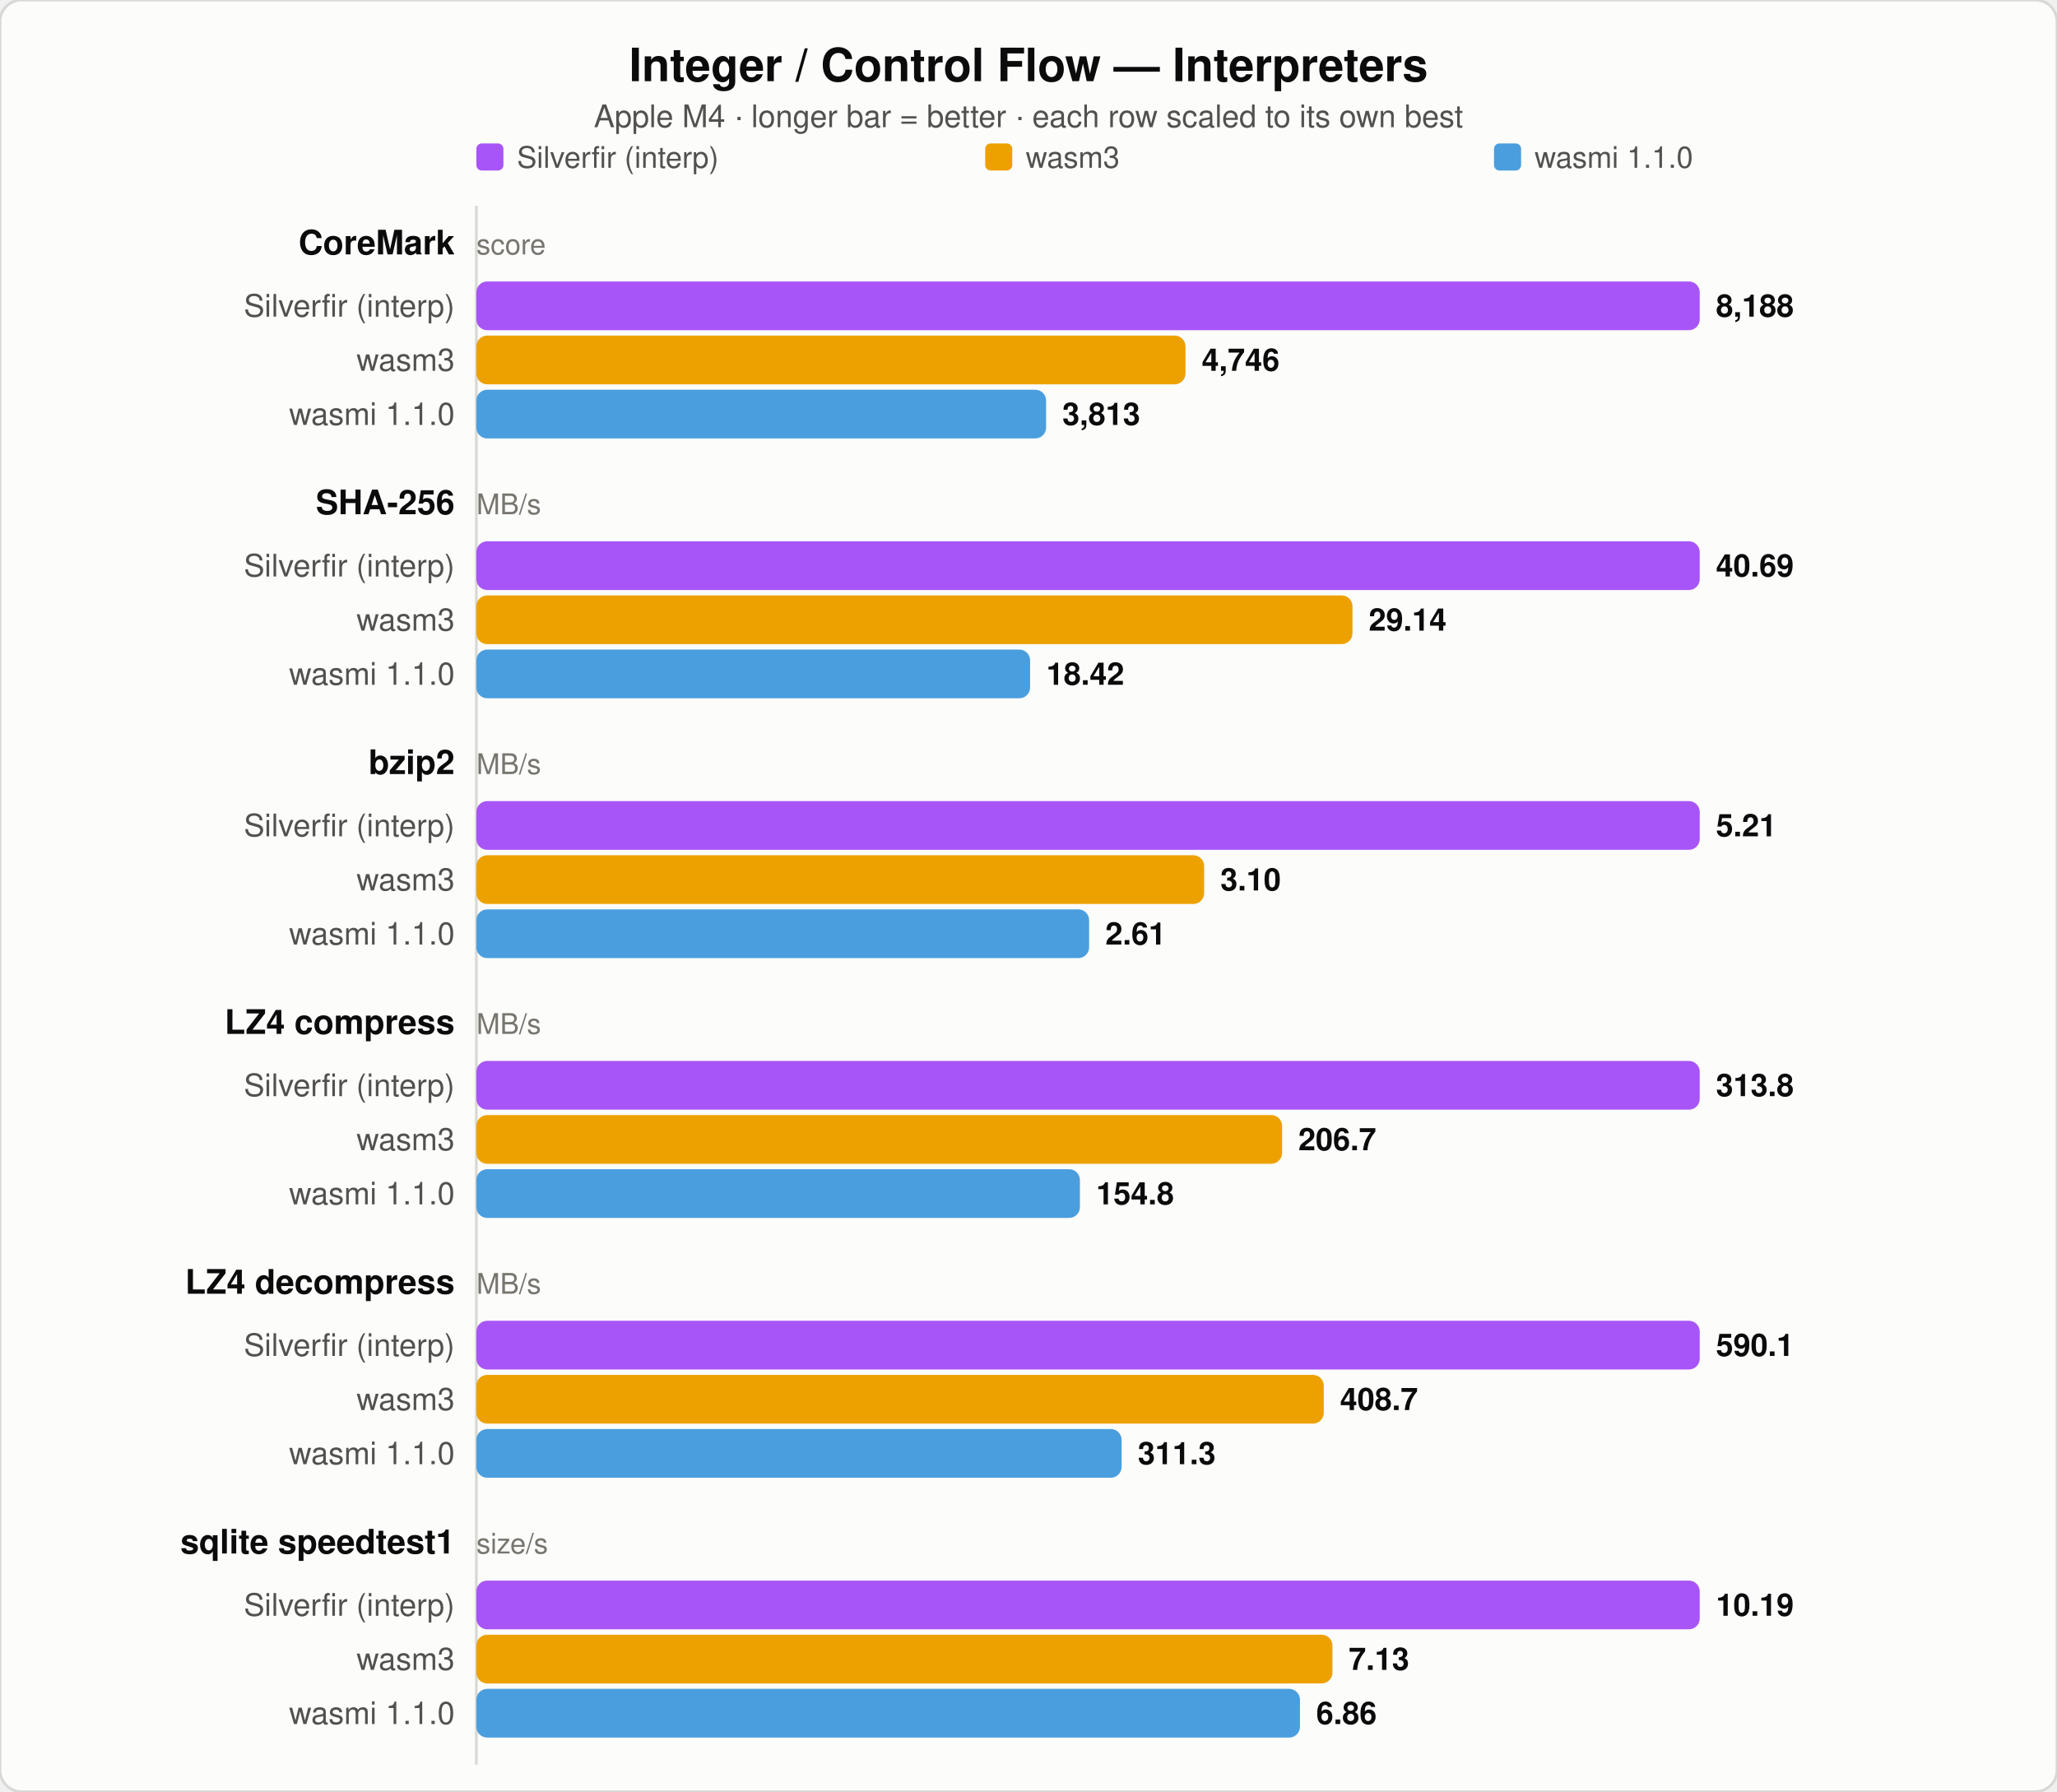
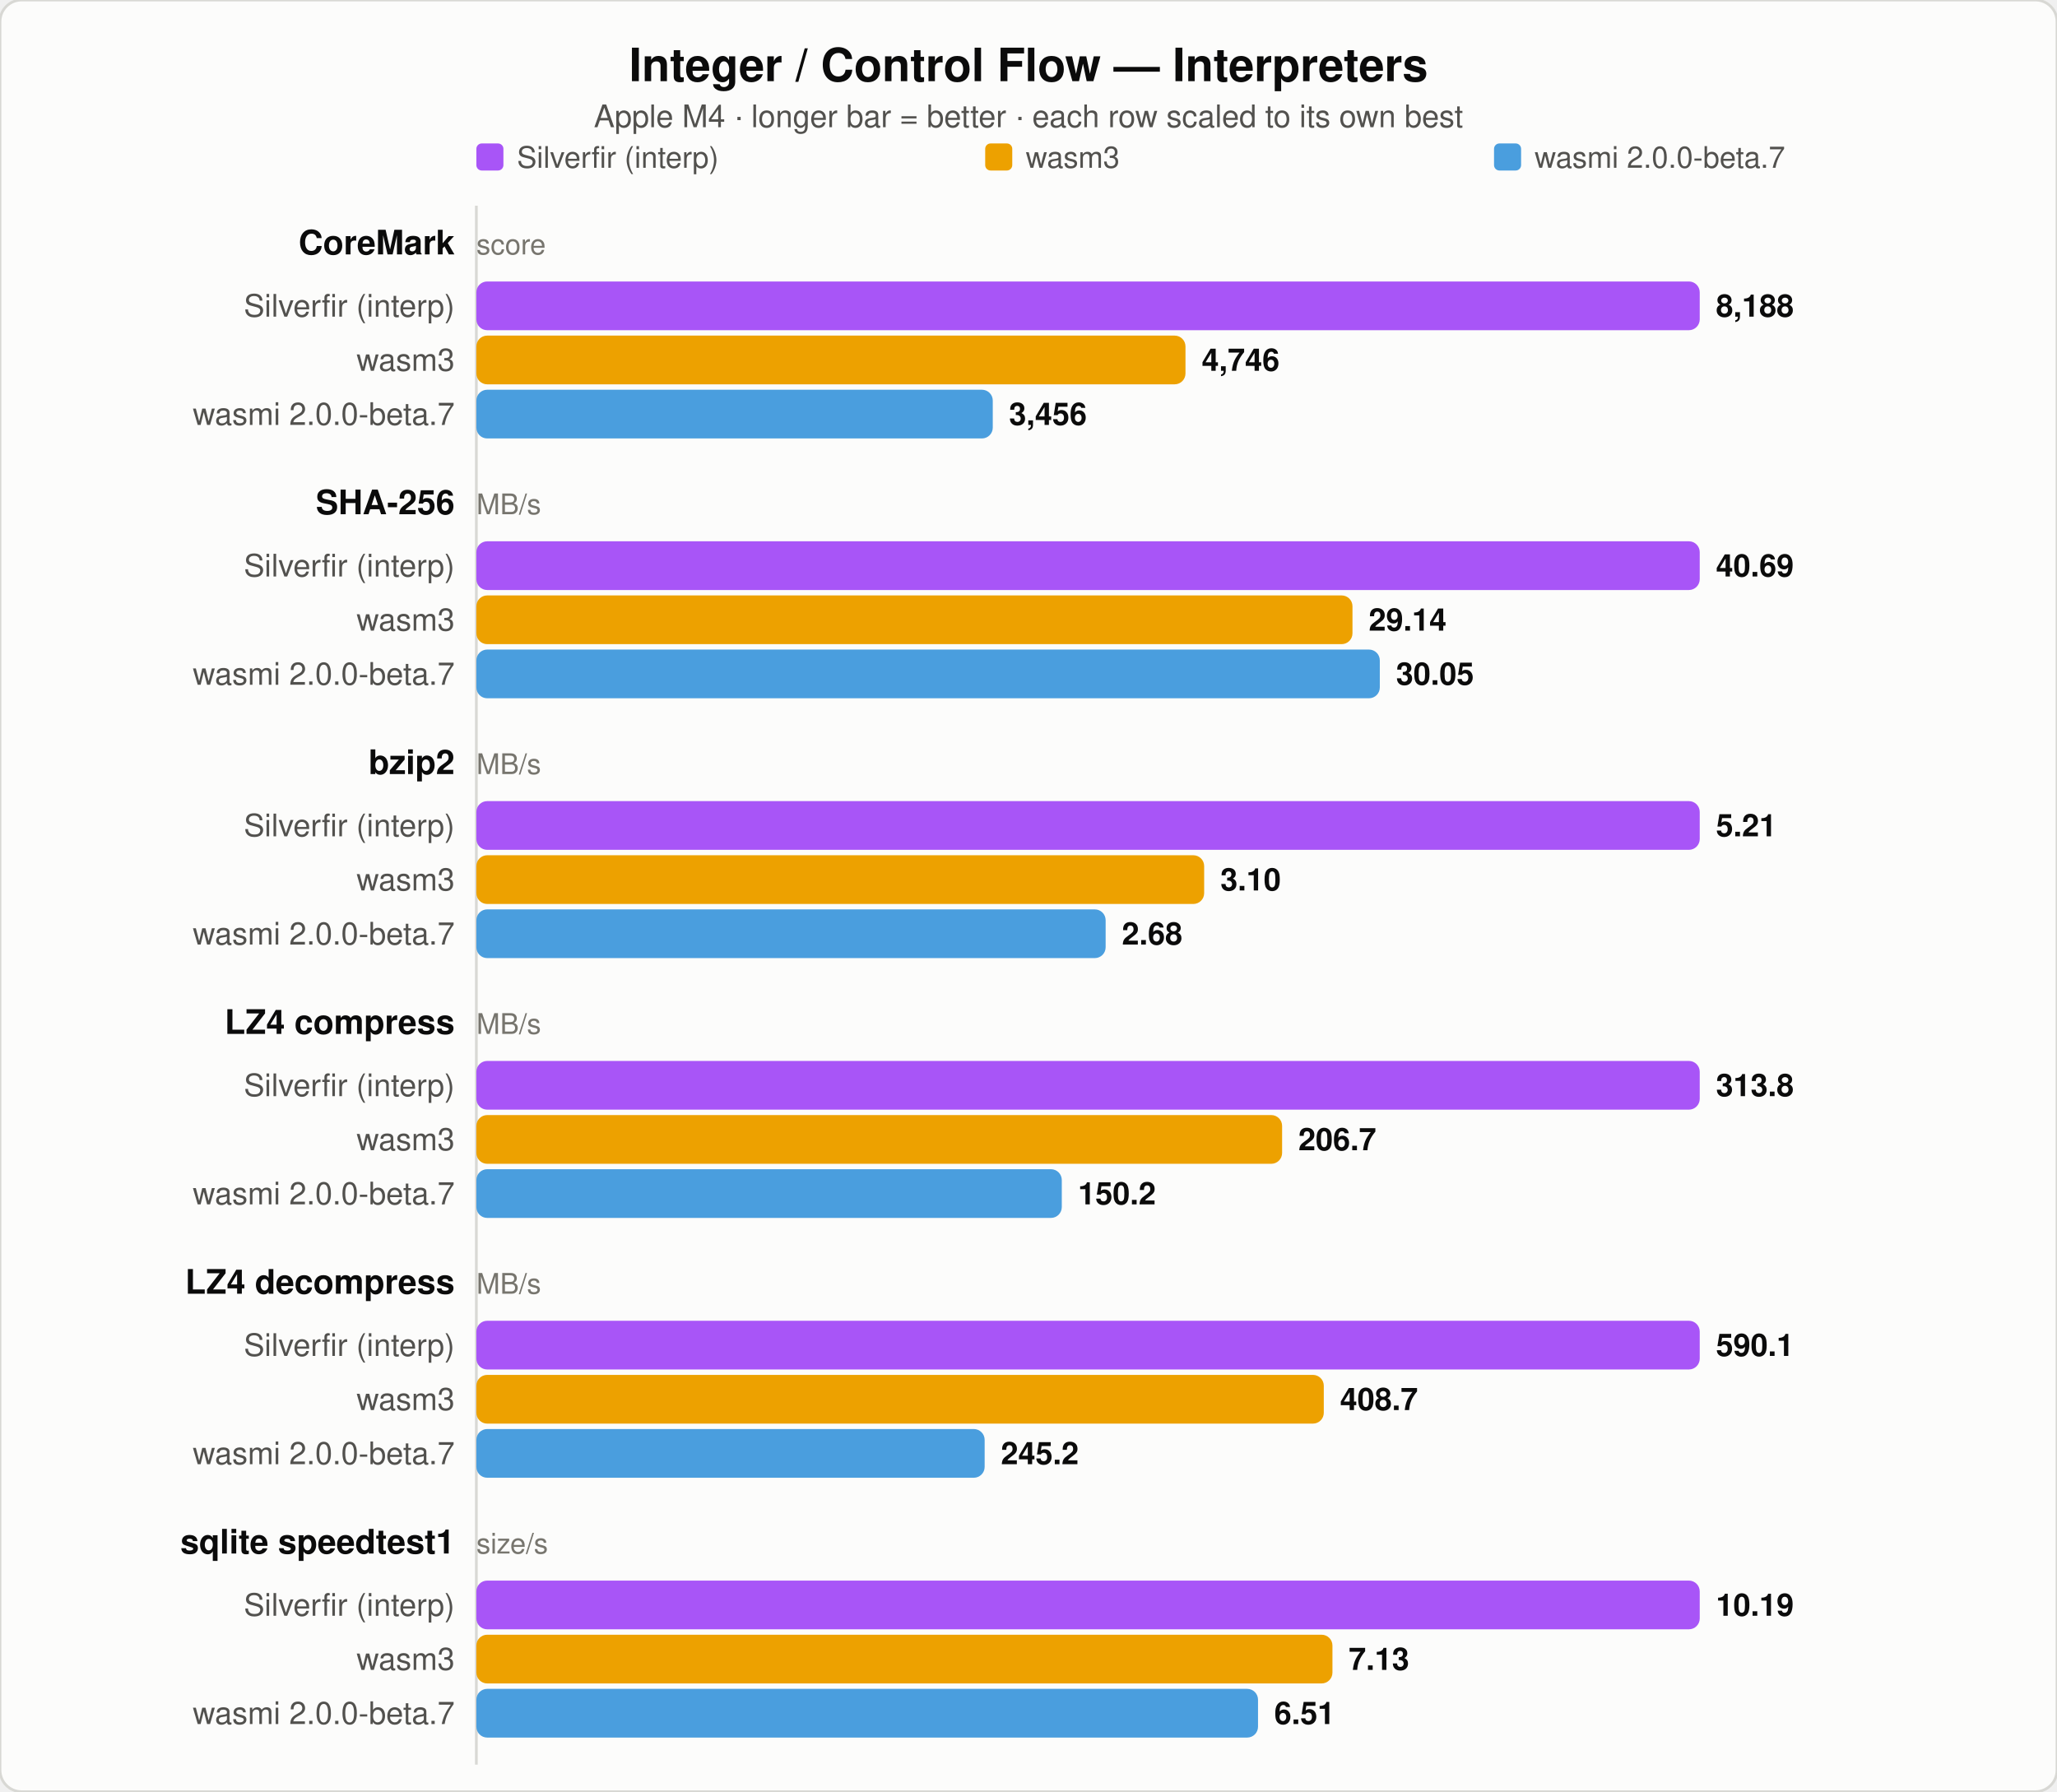
<svg xmlns="http://www.w3.org/2000/svg" role="img" viewBox="0 0 760 662" width="760" height="662">
  <style>
    text     { font-family: -apple-system, "Segoe UI", Helvetica, Arial, sans-serif; }
    .surface { fill: #fcfcfb; stroke: #d8d8d4; }
    .title   { fill: #0b0b0b; font-size: 17px; font-weight: 600; }
    .sub     { fill: #52514e; font-size: 11.5px; }
    .metric  { fill: #0b0b0b; font-size: 12.5px; font-weight: 600; }
    .unit    { fill: #77756e; font-size: 10.5px; }
    .note    { fill: #77756e; font-size: 10px; font-style: italic; }
    .name    { fill: #52514e; font-size: 11.5px; }
    .legend  { fill: #52514e; font-size: 11px; }
    .tier    { fill: #77756e; font-size: 10.5px; font-weight: 600; letter-spacing: 0.04em; }
    .val     { fill: #0b0b0b; font-size: 11.5px; font-weight: 600; }
    .rule    { stroke: #e4e4e0; stroke-width: 1; stroke-dasharray: 2 3; }
    .axis    { stroke: #d8d8d4; stroke-width: 1; }
    .s-sf { fill: #7952d4; }
    .s-cl { fill: #eb6834; }
    .s-v8 { fill: #1baf7a; }
    .s-wn { fill: #b02a8f; }
    .s-si { fill: #a855f7; }
    .s-w3 { fill: #eda100; }
    .s-wi { fill: #4a9ede; }
    @media (prefers-color-scheme: dark) {
      .surface { fill: #1a1a19; stroke: #3a3a37; }
      .title, .metric { fill: #ffffff; }
      .sub, .name, .legend { fill: #c3c2b7; }
      .val     { fill: #ffffff; }
      .unit, .note, .tier { fill: #96958c; }
      .rule    { stroke: #3a3a37; }
      .axis    { stroke: #3a3a37; }
      .s-sf { fill: #8b5cf6; }
      .s-cl { fill: #d95926; }
      .s-v8 { fill: #199e70; }
      .s-wn { fill: #c13a9d; }
      .s-si { fill: #9085e9; }
      .s-w3 { fill: #c98500; }
      .s-wi { fill: #3987e5; }
    }
  </style>
  <rect class="surface" width="760" height="662" rx="8" ry="8" stroke-width="1" />
  <text class="title" x="380" y="30" text-anchor="middle">Integer / Control Flow — Interpreters</text>
  <text class="sub" x="380" y="47" text-anchor="middle">Apple M4 · longer bar = better · each row scaled to its own best</text>
  <rect class="s-si" x="176.0" y="53" width="10" height="10" rx="2" />
  <text class="legend" x="191.0" y="62">Silverfir (interp)</text>
  <rect class="s-w3" x="364.0" y="53" width="10" height="10" rx="2" />
  <text class="legend" x="379.0" y="62">wasm3</text>
  <rect class="s-wi" x="552.0" y="53" width="10" height="10" rx="2" />
-   <text class="legend" x="567.0" y="62">wasmi 1.1.0</text>
+   <text class="legend" x="567.0" y="62">wasmi 2.0.0-beta.7</text>
  <line class="axis" x1="176" y1="76" x2="176" y2="652" />
  <text class="metric" x="168" y="94" text-anchor="end">CoreMark</text>
  <text class="unit" x="176" y="94">score</text>
  <text class="name" x="168" y="117" text-anchor="end">Silverfir (interp)</text>
  <rect class="s-si" x="176" y="104" width="452.0" height="18" rx="4" />
  <text class="val" x="634.0" y="117">8,188</text>
  <text class="name" x="168" y="137" text-anchor="end">wasm3</text>
  <rect class="s-w3" x="176" y="124" width="262.0" height="18" rx="4" />
  <text class="val" x="444.0" y="137">4,746</text>
-   <text class="name" x="168" y="157" text-anchor="end">wasmi 1.1.0</text>
-   <rect class="s-wi" x="176" y="144" width="210.5" height="18" rx="4" />
-   <text class="val" x="392.5" y="157">3,813</text>
+   <text class="name" x="168" y="157" text-anchor="end">wasmi 2.0.0-beta.7</text>
+   <rect class="s-wi" x="176" y="144" width="190.8" height="18" rx="4" />
+   <text class="val" x="372.8" y="157">3,456</text>
  <text class="metric" x="168" y="190" text-anchor="end">SHA-256</text>
  <text class="unit" x="176" y="190">MB/s</text>
  <text class="name" x="168" y="213" text-anchor="end">Silverfir (interp)</text>
  <rect class="s-si" x="176" y="200" width="452.0" height="18" rx="4" />
  <text class="val" x="634.0" y="213">40.69</text>
  <text class="name" x="168" y="233" text-anchor="end">wasm3</text>
  <rect class="s-w3" x="176" y="220" width="323.7" height="18" rx="4" />
  <text class="val" x="505.7" y="233">29.14</text>
-   <text class="name" x="168" y="253" text-anchor="end">wasmi 1.1.0</text>
-   <rect class="s-wi" x="176" y="240" width="204.6" height="18" rx="4" />
-   <text class="val" x="386.6" y="253">18.42</text>
+   <text class="name" x="168" y="253" text-anchor="end">wasmi 2.0.0-beta.7</text>
+   <rect class="s-wi" x="176" y="240" width="333.8" height="18" rx="4" />
+   <text class="val" x="515.8" y="253">30.05</text>
  <text class="metric" x="168" y="286" text-anchor="end">bzip2</text>
  <text class="unit" x="176" y="286">MB/s</text>
  <text class="name" x="168" y="309" text-anchor="end">Silverfir (interp)</text>
  <rect class="s-si" x="176" y="296" width="452.0" height="18" rx="4" />
  <text class="val" x="634.0" y="309">5.21</text>
  <text class="name" x="168" y="329" text-anchor="end">wasm3</text>
  <rect class="s-w3" x="176" y="316" width="268.9" height="18" rx="4" />
  <text class="val" x="450.9" y="329">3.10</text>
-   <text class="name" x="168" y="349" text-anchor="end">wasmi 1.1.0</text>
-   <rect class="s-wi" x="176" y="336" width="226.4" height="18" rx="4" />
-   <text class="val" x="408.4" y="349">2.61</text>
+   <text class="name" x="168" y="349" text-anchor="end">wasmi 2.0.0-beta.7</text>
+   <rect class="s-wi" x="176" y="336" width="232.5" height="18" rx="4" />
+   <text class="val" x="414.5" y="349">2.68</text>
  <text class="metric" x="168" y="382" text-anchor="end">LZ4 compress</text>
  <text class="unit" x="176" y="382">MB/s</text>
  <text class="name" x="168" y="405" text-anchor="end">Silverfir (interp)</text>
  <rect class="s-si" x="176" y="392" width="452.0" height="18" rx="4" />
  <text class="val" x="634.0" y="405">313.8</text>
  <text class="name" x="168" y="425" text-anchor="end">wasm3</text>
  <rect class="s-w3" x="176" y="412" width="297.7" height="18" rx="4" />
  <text class="val" x="479.7" y="425">206.7</text>
-   <text class="name" x="168" y="445" text-anchor="end">wasmi 1.1.0</text>
-   <rect class="s-wi" x="176" y="432" width="223.0" height="18" rx="4" />
-   <text class="val" x="405.0" y="445">154.8</text>
+   <text class="name" x="168" y="445" text-anchor="end">wasmi 2.0.0-beta.7</text>
+   <rect class="s-wi" x="176" y="432" width="216.3" height="18" rx="4" />
+   <text class="val" x="398.3" y="445">150.2</text>
  <text class="metric" x="168" y="478" text-anchor="end">LZ4 decompress</text>
  <text class="unit" x="176" y="478">MB/s</text>
  <text class="name" x="168" y="501" text-anchor="end">Silverfir (interp)</text>
  <rect class="s-si" x="176" y="488" width="452.0" height="18" rx="4" />
  <text class="val" x="634.0" y="501">590.1</text>
  <text class="name" x="168" y="521" text-anchor="end">wasm3</text>
  <rect class="s-w3" x="176" y="508" width="313.1" height="18" rx="4" />
  <text class="val" x="495.1" y="521">408.7</text>
-   <text class="name" x="168" y="541" text-anchor="end">wasmi 1.1.0</text>
-   <rect class="s-wi" x="176" y="528" width="238.4" height="18" rx="4" />
-   <text class="val" x="420.4" y="541">311.3</text>
+   <text class="name" x="168" y="541" text-anchor="end">wasmi 2.0.0-beta.7</text>
+   <rect class="s-wi" x="176" y="528" width="187.8" height="18" rx="4" />
+   <text class="val" x="369.8" y="541">245.2</text>
  <text class="metric" x="168" y="574" text-anchor="end">sqlite speedtest1</text>
  <text class="unit" x="176" y="574">size/s</text>
  <text class="name" x="168" y="597" text-anchor="end">Silverfir (interp)</text>
  <rect class="s-si" x="176" y="584" width="452.0" height="18" rx="4" />
  <text class="val" x="634.0" y="597">10.19</text>
  <text class="name" x="168" y="617" text-anchor="end">wasm3</text>
  <rect class="s-w3" x="176" y="604" width="316.3" height="18" rx="4" />
  <text class="val" x="498.3" y="617">7.13</text>
-   <text class="name" x="168" y="637" text-anchor="end">wasmi 1.1.0</text>
-   <rect class="s-wi" x="176" y="624" width="304.3" height="18" rx="4" />
-   <text class="val" x="486.3" y="637">6.86</text>
+   <text class="name" x="168" y="637" text-anchor="end">wasmi 2.0.0-beta.7</text>
+   <rect class="s-wi" x="176" y="624" width="288.8" height="18" rx="4" />
+   <text class="val" x="470.8" y="637">6.51</text>
</svg>
